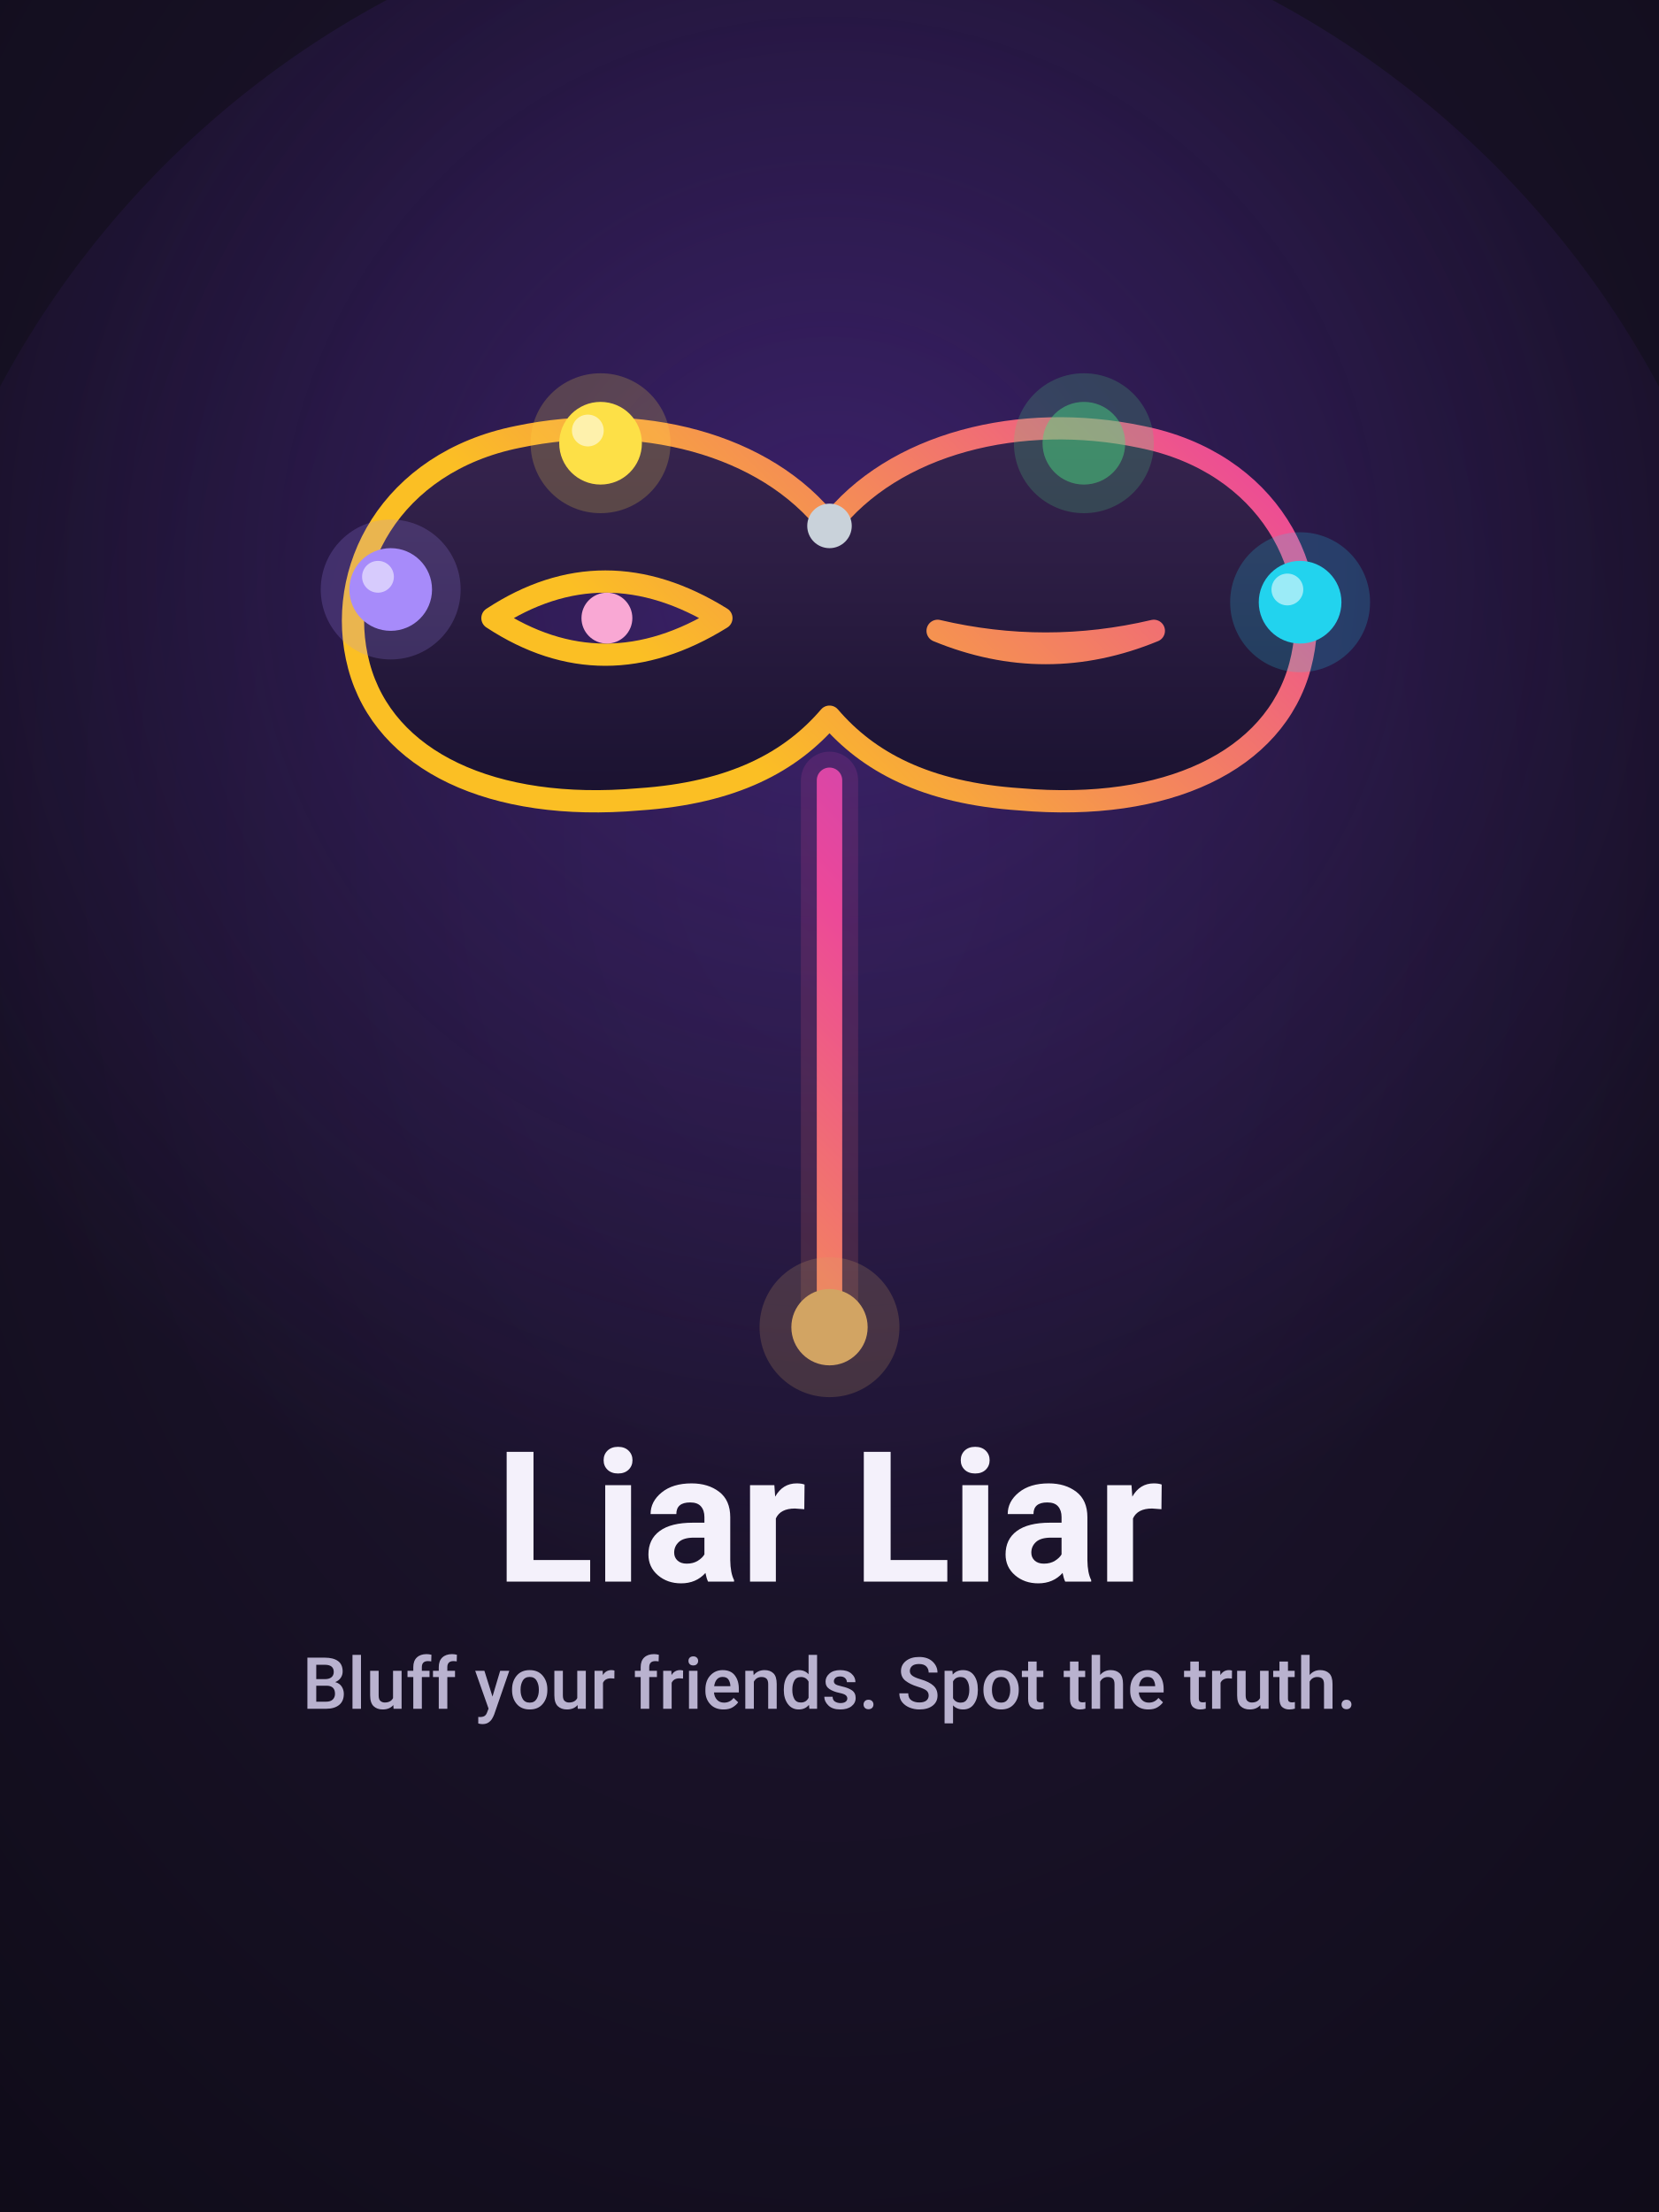
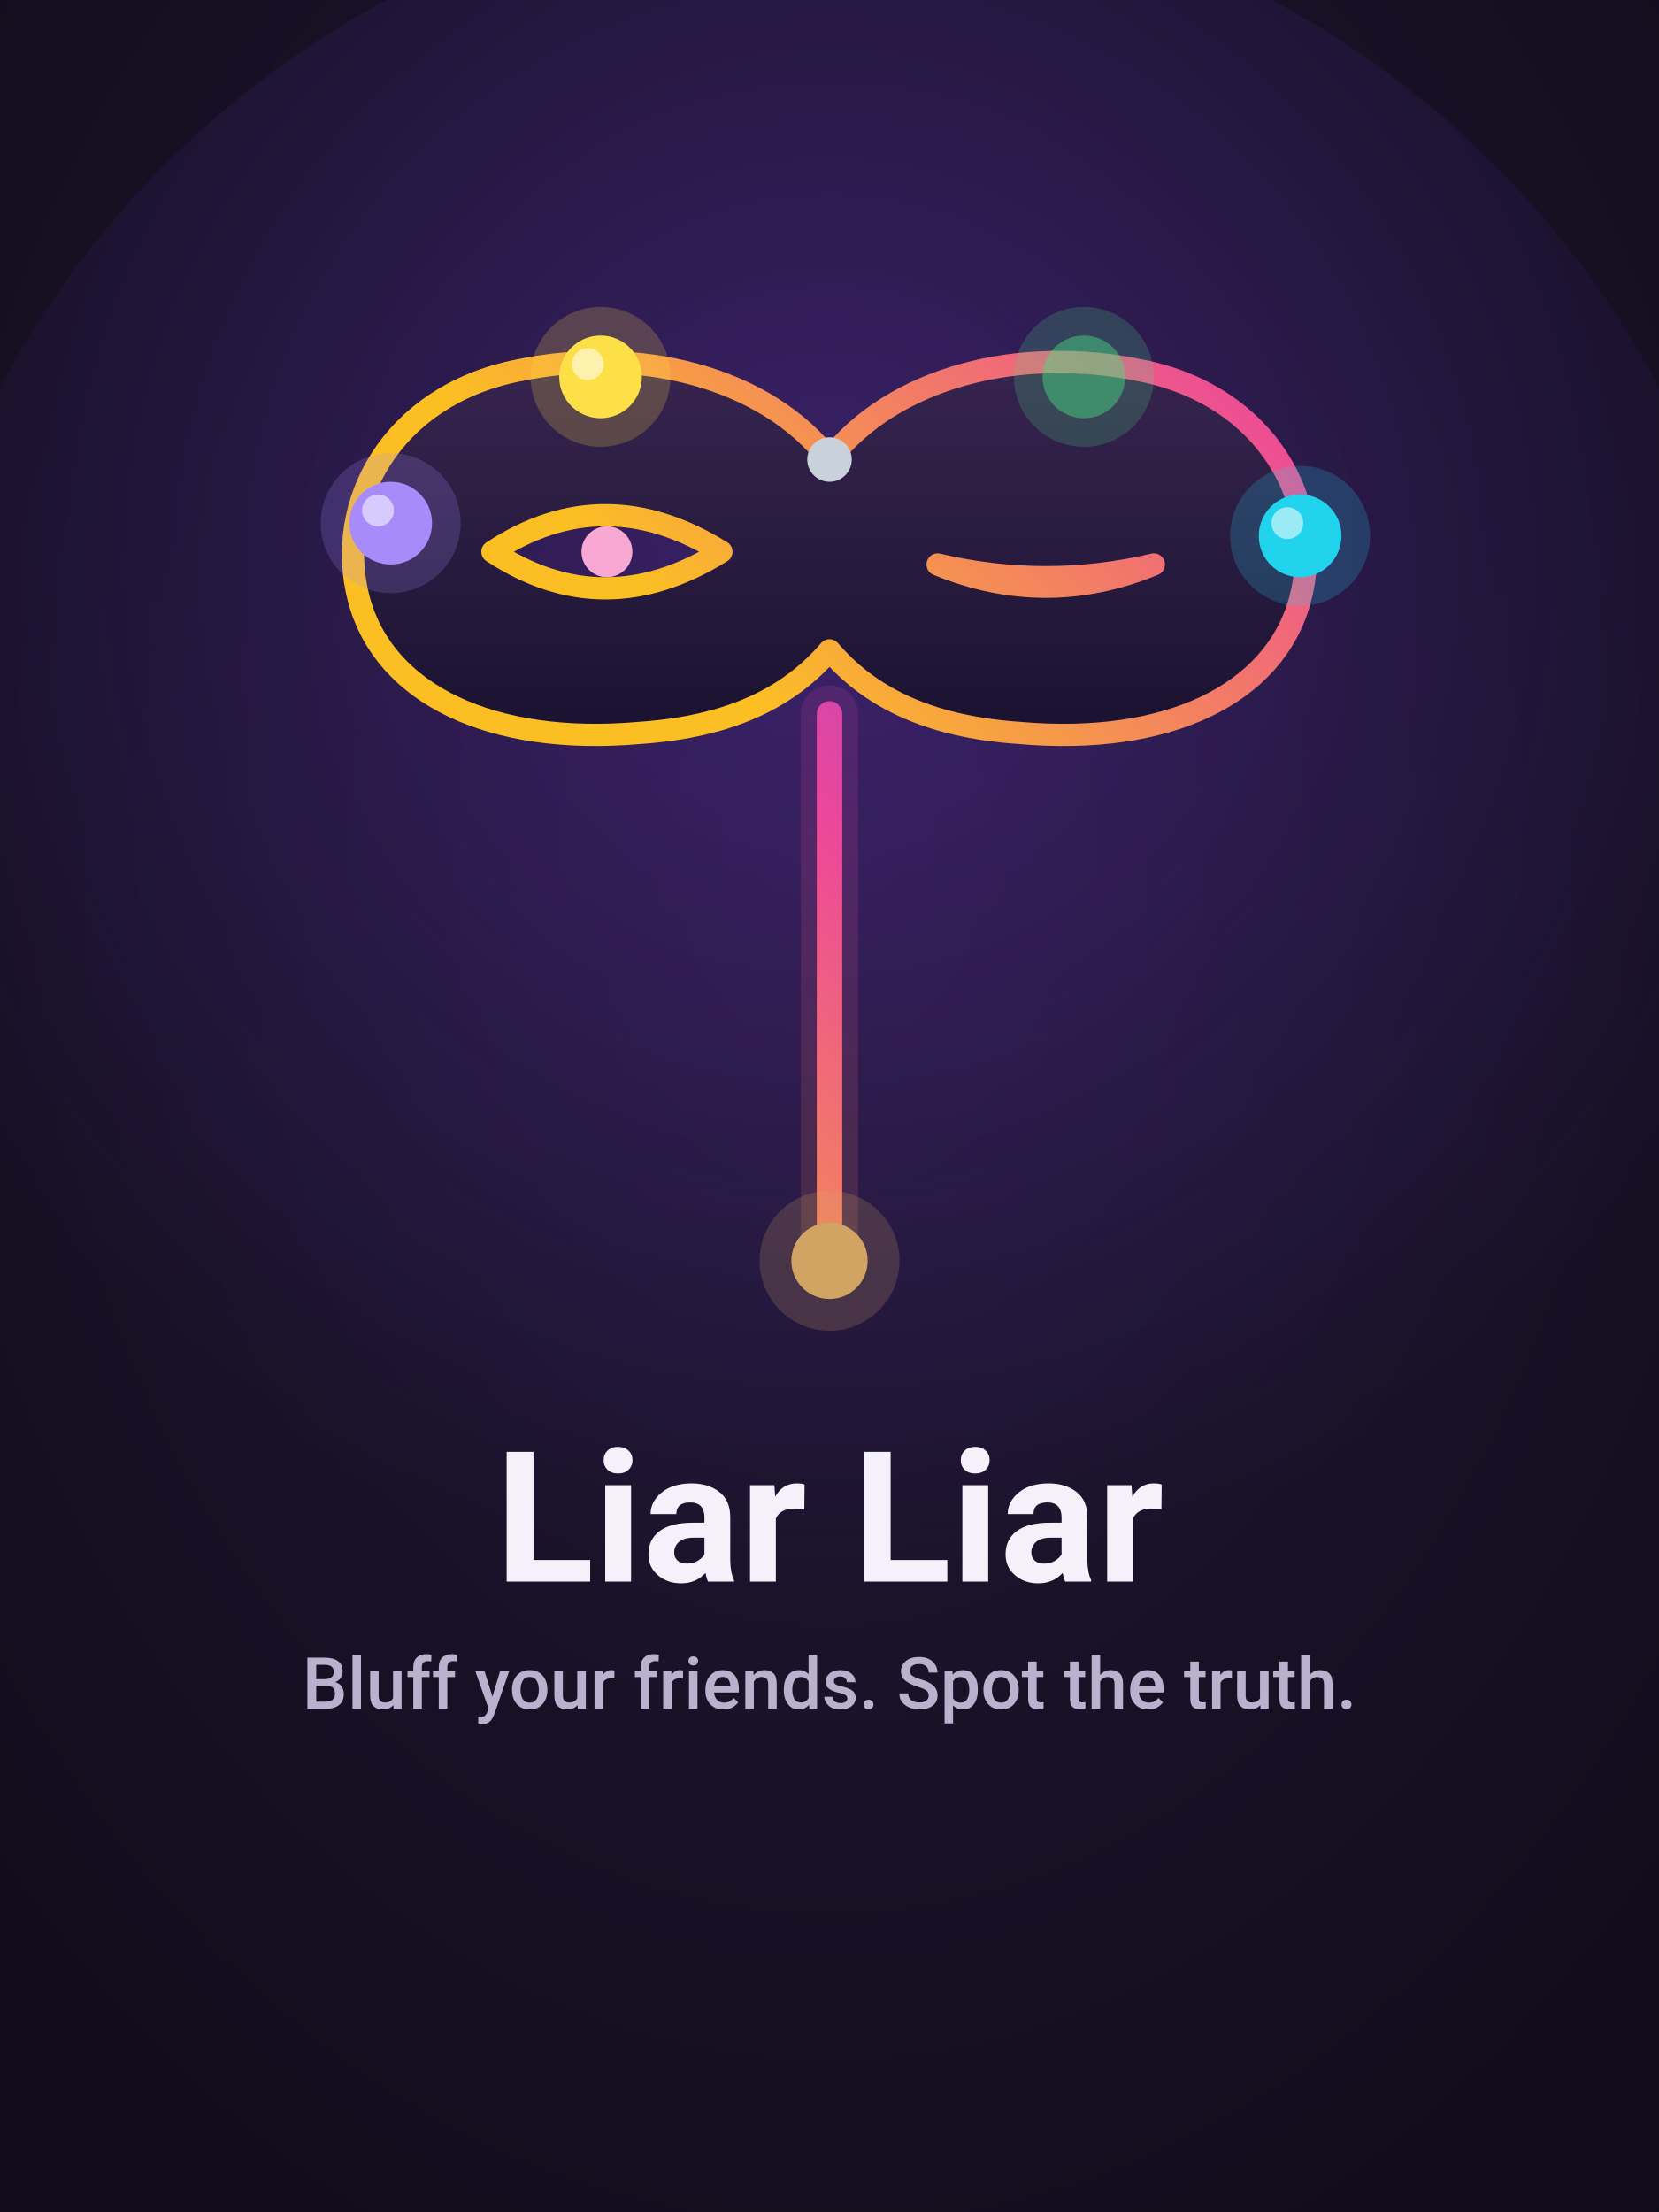
<svg xmlns="http://www.w3.org/2000/svg" viewBox="0 0 600 800" width="600" height="800" role="img" aria-label="Branch out Liar Liar">
  <defs>
    <linearGradient id="hllp-spark" gradientUnits="userSpaceOnUse" x1="360" y1="380" x2="620" y2="120">
      <stop offset="0" stop-color="#FBBF24" />
      <stop offset="0.5" stop-color="#EC4899" />
      <stop offset="1" stop-color="#7C3AED" />
    </linearGradient>
    <radialGradient id="hllp-bg" cx="0.5" cy="0.38" r="0.9">
      <stop offset="0" stop-color="#221836" />
      <stop offset="1" stop-color="#0d0a15" />
    </radialGradient>
    <radialGradient id="hllp-glow" cx="0.5" cy="0.36" r="0.55">
      <stop offset="0" stop-color="#7C3AED" stop-opacity="0.30" />
      <stop offset="1" stop-color="#7C3AED" stop-opacity="0" />
    </radialGradient>
    <linearGradient id="hllp-face" x1="0" y1="0" x2="0" y2="1">
      <stop offset="0" stop-color="#37244f" />
      <stop offset="1" stop-color="#1a1230" />
    </linearGradient>
  </defs>
  <rect width="600" height="800" fill="url(#hllp-bg)" />
  <circle cx="300" cy="300" r="340" fill="url(#hllp-glow)" />
-   <g transform="translate(300 296) scale(1.15) translate(-510 -244)">
+   <g transform="translate(300 272) scale(1.15) translate(-510 -244)">
    <g stroke-linecap="round" fill="none" stroke="url(#hllp-spark)">
      <path d="M510 232 L510 404" stroke-width="18" opacity="0.16" />
      <path d="M510 232 L510 404" stroke-width="8" />
    </g>
    <path fill-rule="evenodd" fill="url(#hllp-face)" stroke="url(#hllp-spark)" stroke-width="7" stroke-linejoin="round" transform="translate(254 -24)" d="M256 176 C236 150 196 140 158 148 C118 156 100 190 108 220 C116 250 150 266 196 262 C226 260 244 250 256 236 C268 250 286 260 316 262 C362 266 396 250 404 220 C412 190 394 156 354 148 C316 140 276 150 256 176 Z              M150 205 Q185 182 222 205 Q185 228 150 205 Z              M290 209 Q324 223 358 209 Q324 217 290 209 Z" />
    <circle cx="440" cy="181" r="8" fill="#F9A8D4" />
    <g opacity="0.20">
      <circle cx="372" cy="172" r="22" fill="#A78BFA" />
      <circle cx="438" cy="126" r="22" fill="#FDE047" />
      <circle cx="590" cy="126" r="22" fill="#4ADE80" />
      <circle cx="658" cy="176" r="22" fill="#22D3EE" />
      <circle cx="510" cy="404" r="22" fill="#d2a463" />
    </g>
    <circle cx="372" cy="172" r="13" fill="#A78BFA" />
    <circle cx="438" cy="126" r="13" fill="#FDE047" />
    <circle cx="590" cy="126" r="13" fill="#4ADE80" opacity="0.45" />
    <circle cx="658" cy="176" r="13" fill="#22D3EE" />
    <circle cx="510" cy="152" r="7" fill="#c9d2da" />
    <g fill="#ffffff" opacity="0.55">
      <circle cx="368" cy="168" r="5" />
      <circle cx="434" cy="122" r="5" />
      <circle cx="654" cy="172" r="5" />
    </g>
    <circle cx="510" cy="404" r="12" fill="#d2a463" />
  </g>
  <text x="300" y="572" text-anchor="middle" font-family="-apple-system, BlinkMacSystemFont, 'Segoe UI', Roboto, sans-serif" font-size="66" font-weight="700" fill="#f4f1fb">Liar Liar</text>
  <text x="300" y="618" text-anchor="middle" font-family="-apple-system, BlinkMacSystemFont, 'Segoe UI', Roboto, sans-serif" font-size="26" font-weight="500" fill="#b9b2cf">Bluff your friends. Spot the truth.</text>
</svg>
